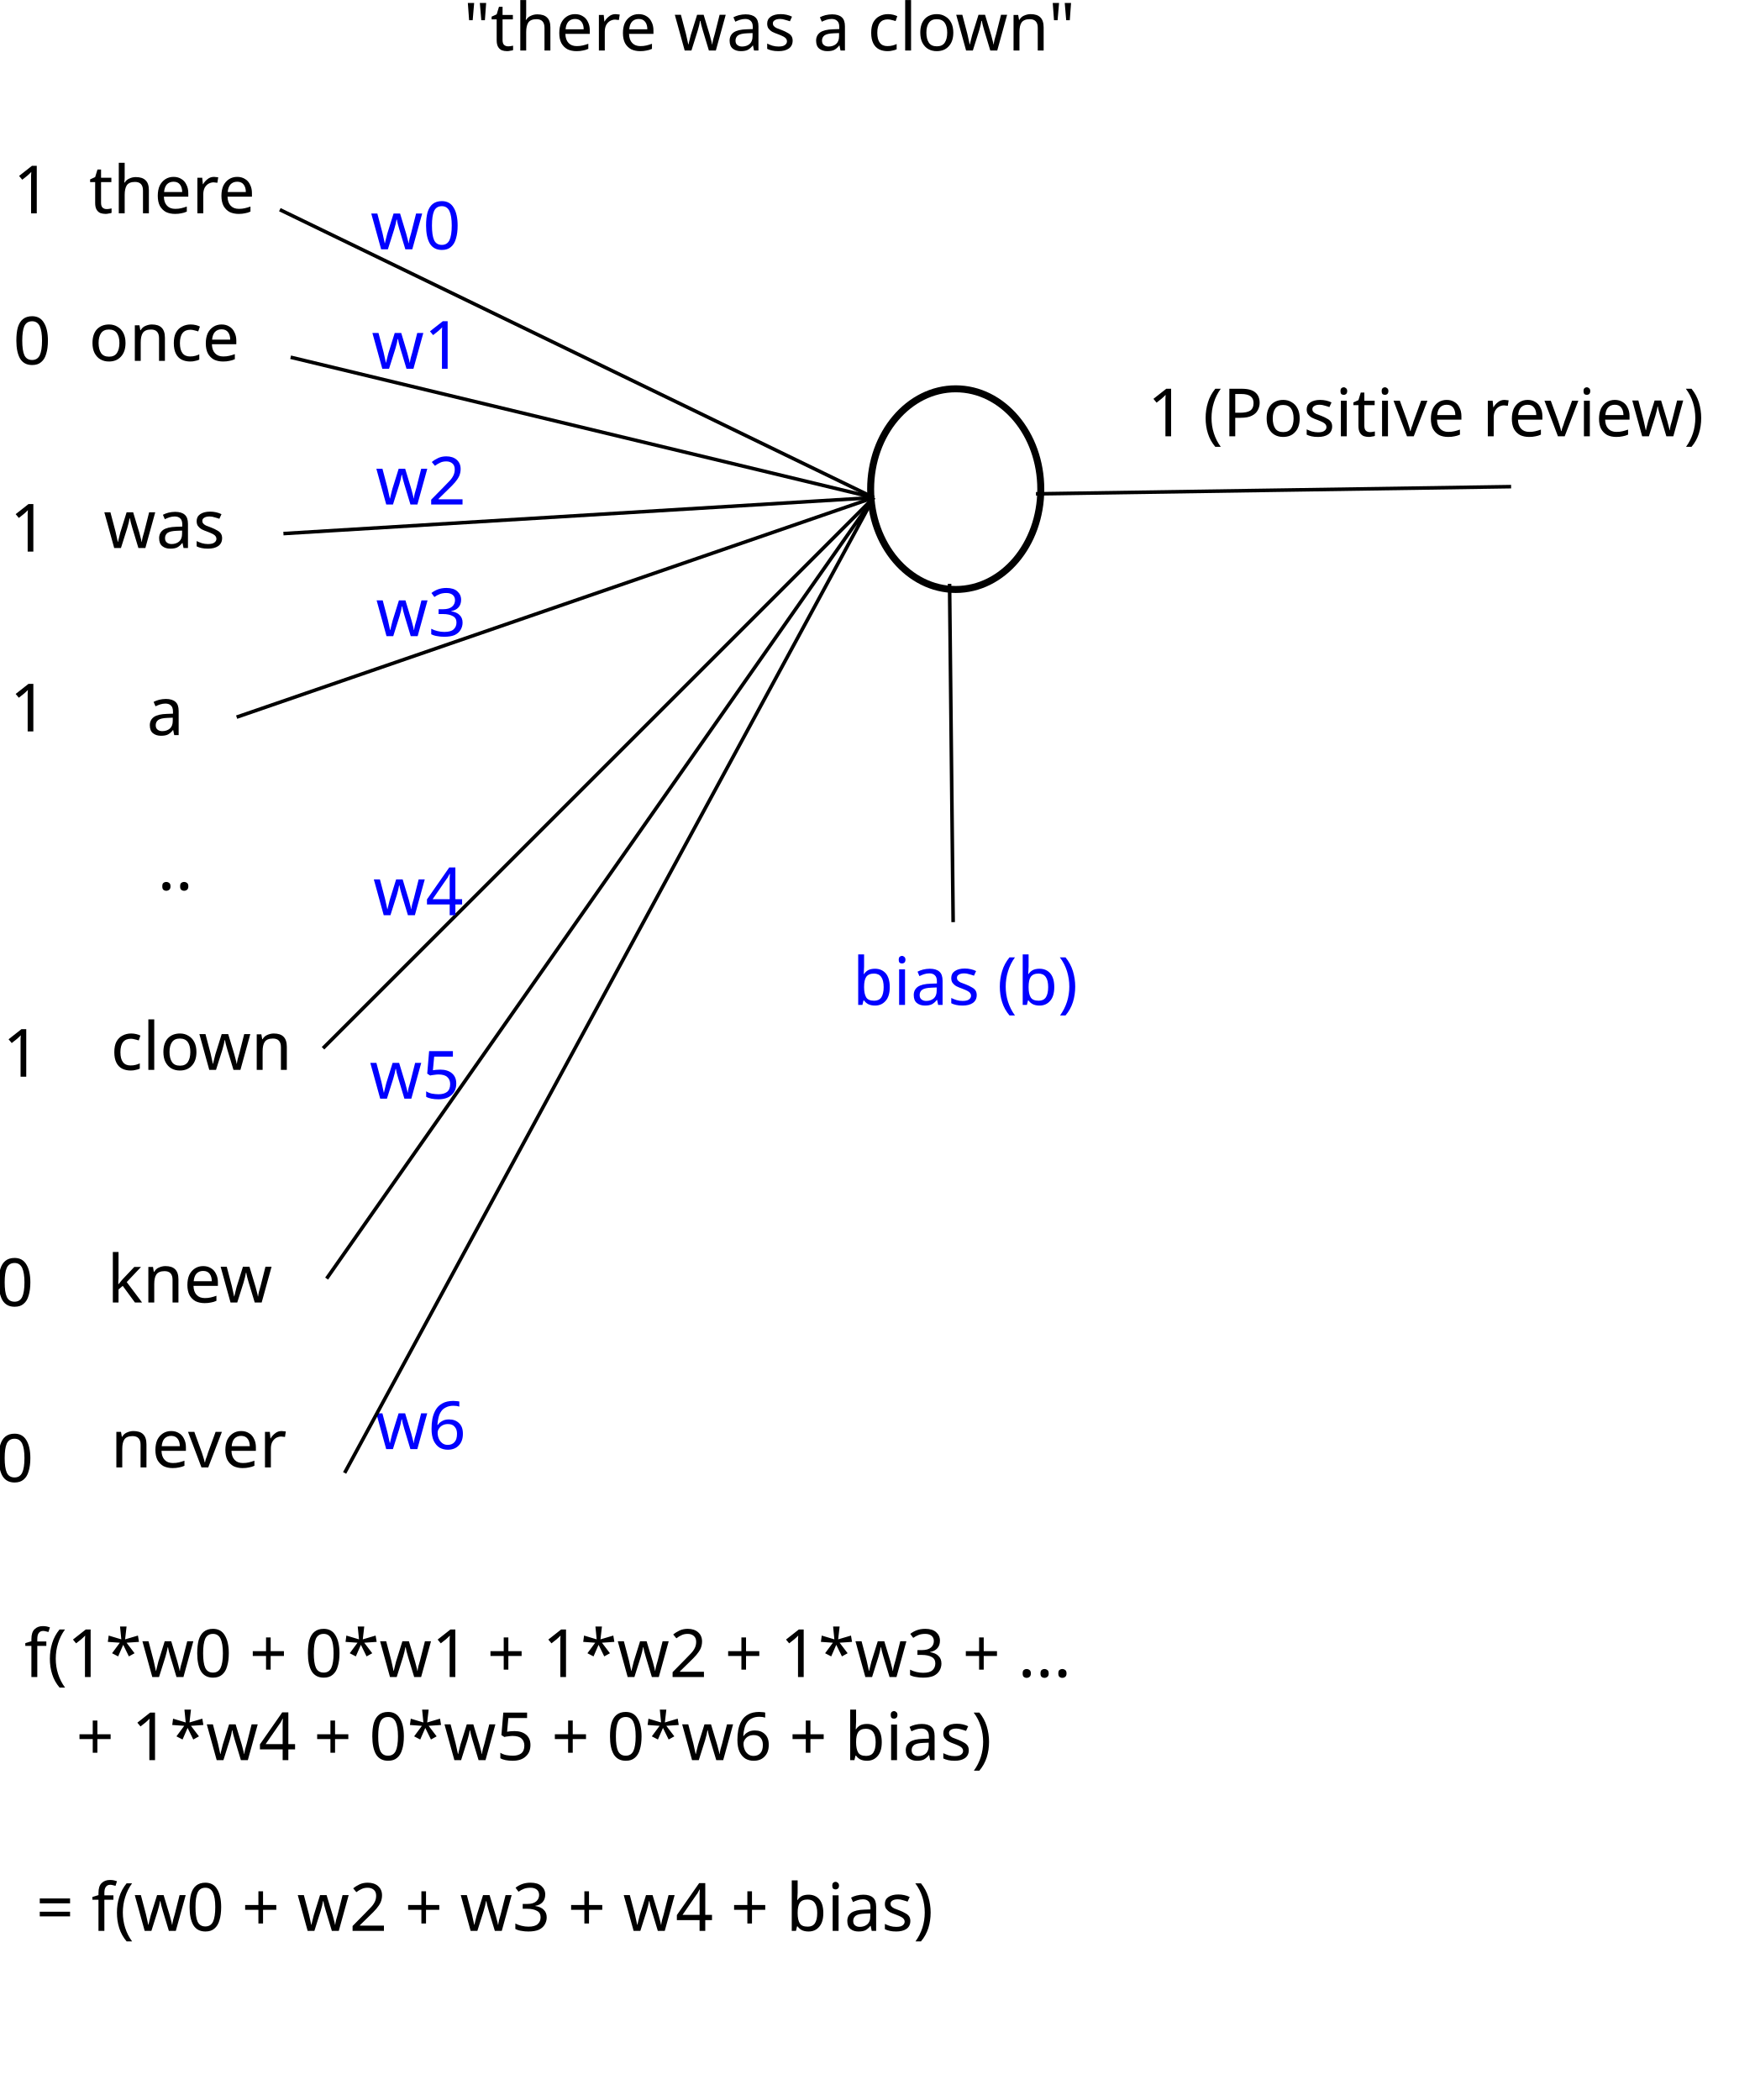
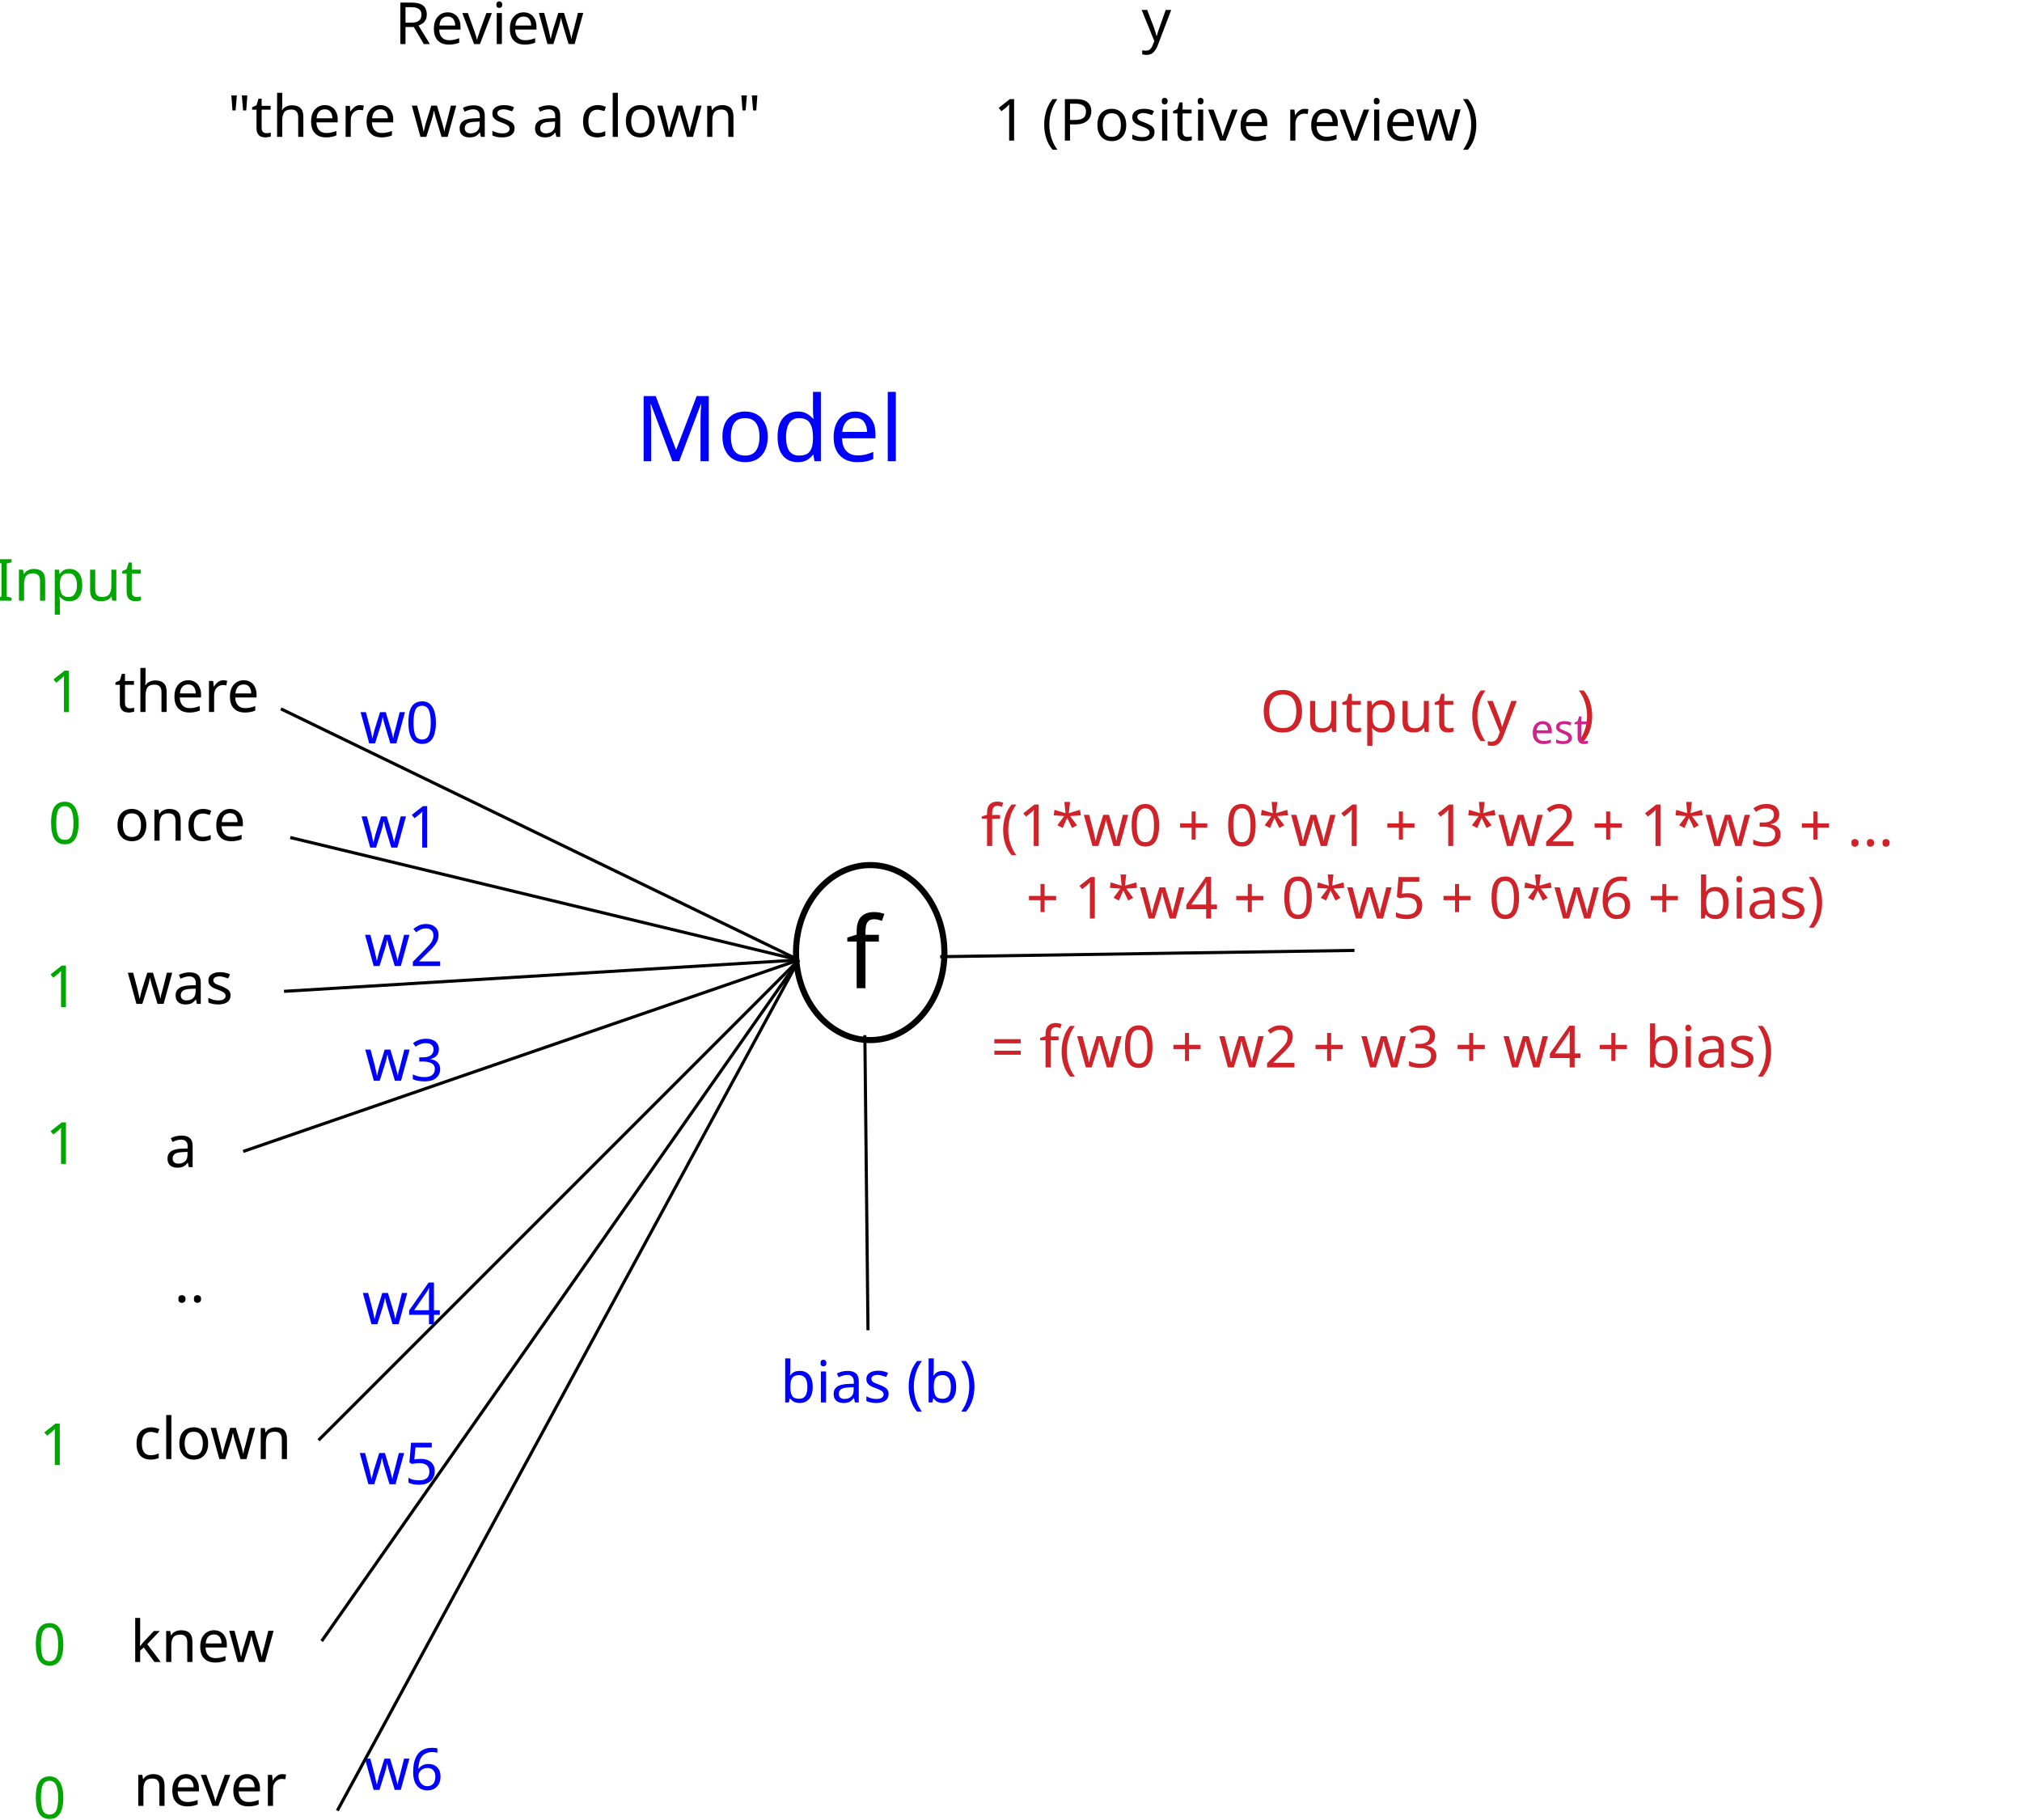
- <svg xmlns="http://www.w3.org/2000/svg" width="130.29mm" height="155.949mm" viewBox="0 0 130.29 155.949" version="1.1" id="svg8">
+ <svg xmlns="http://www.w3.org/2000/svg" width="172.179mm" height="154.896mm" viewBox="0 0 172.179 154.896" version="1.1" id="svg8">
  <defs id="defs2" />
-   <g id="layer1" transform="translate(4.741815,-133.9782)">
-     <ellipse style="fill:none;fill-opacity:1;stroke:#000000;stroke-width:0.519;stroke-miterlimit:100;stroke-dasharray:none;stroke-dashoffset:0;stroke-opacity:1;paint-order:stroke markers fill" id="path815" cx="66.221" cy="170.303" rx="6.317" ry="7.451" />
-     <text xml:space="preserve" style="font-style:normal;font-weight:normal;font-size:4.939px;line-height:1.25;font-family:sans-serif;letter-spacing:0px;word-spacing:0px;fill:#000000;fill-opacity:1;stroke:none;stroke-width:0.265" x="1.871" y="149.817" id="text823">
-       <tspan id="tspan821" x="1.871" y="149.817" style="stroke-width:0.265">there</tspan>
+   <g id="layer1" transform="translate(2.267629,-120.1999)">
+     <ellipse style="fill:none;fill-opacity:1;stroke:#000000;stroke-width:0.519;stroke-miterlimit:100;stroke-dasharray:none;stroke-dashoffset:0;stroke-opacity:1;paint-order:stroke markers fill" id="path815" cx="71.834" cy="201.306" rx="6.317" ry="7.451" />
+     <text xml:space="preserve" style="font-style:normal;font-weight:normal;font-size:4.939px;line-height:1.25;font-family:sans-serif;letter-spacing:0px;word-spacing:0px;fill:#000000;fill-opacity:1;stroke:none;stroke-width:0.265" x="7.484" y="180.82" id="text823">
+       <tspan id="tspan821" x="7.484" y="180.82" style="stroke-width:0.265">there</tspan>
    </text>
-     <text xml:space="preserve" style="font-style:normal;font-weight:normal;font-size:4.939px;line-height:1.25;font-family:sans-serif;letter-spacing:0px;word-spacing:0px;fill:#000000;fill-opacity:1;stroke:none;stroke-width:0.265" x="1.86" y="160.775" id="text827">
-       <tspan id="tspan825" x="1.86" y="160.775" style="stroke-width:0.265">once</tspan>
+     <text xml:space="preserve" style="font-style:normal;font-weight:normal;font-size:4.939px;line-height:1.25;font-family:sans-serif;letter-spacing:0px;word-spacing:0px;fill:#000000;fill-opacity:1;stroke:none;stroke-width:0.265" x="7.473" y="191.778" id="text827">
+       <tspan id="tspan825" x="7.473" y="191.778" style="stroke-width:0.265">once</tspan>
    </text>
-     <text xml:space="preserve" style="font-style:normal;font-weight:normal;font-size:4.939px;line-height:1.25;font-family:sans-serif;letter-spacing:0px;word-spacing:0px;fill:#000000;fill-opacity:1;stroke:none;stroke-width:0.265" x="2.956" y="174.673" id="text831">
-       <tspan id="tspan829" x="2.956" y="174.673" style="stroke-width:0.265">was</tspan>
+     <text xml:space="preserve" style="font-style:normal;font-weight:normal;font-size:4.939px;line-height:1.25;font-family:sans-serif;letter-spacing:0px;word-spacing:0px;fill:#000000;fill-opacity:1;stroke:none;stroke-width:0.265" x="8.569" y="205.676" id="text831">
+       <tspan id="tspan829" x="8.569" y="205.676" style="stroke-width:0.265">was</tspan>
    </text>
-     <text xml:space="preserve" style="font-style:normal;font-weight:normal;font-size:4.939px;line-height:1.25;font-family:sans-serif;letter-spacing:0px;word-spacing:0px;fill:#000000;fill-opacity:1;stroke:none;stroke-width:0.265" x="6.147" y="188.571" id="text835">
-       <tspan id="tspan833" x="6.147" y="188.571" style="stroke-width:0.265">a</tspan>
+     <text xml:space="preserve" style="font-style:normal;font-weight:normal;font-size:4.939px;line-height:1.25;font-family:sans-serif;letter-spacing:0px;word-spacing:0px;fill:#000000;fill-opacity:1;stroke:none;stroke-width:0.265" x="11.76" y="219.574" id="text835">
+       <tspan id="tspan833" x="11.76" y="219.574" style="stroke-width:0.265">a</tspan>
    </text>
-     <text xml:space="preserve" style="font-style:normal;font-weight:normal;font-size:4.939px;line-height:1.25;font-family:sans-serif;letter-spacing:0px;word-spacing:0px;fill:#000000;fill-opacity:1;stroke:none;stroke-width:0.265" x="6.949" y="200.064" id="text839">
-       <tspan id="tspan837" x="6.949" y="200.064" style="stroke-width:0.265">..</tspan>
+     <text xml:space="preserve" style="font-style:normal;font-weight:normal;font-size:4.939px;line-height:1.25;font-family:sans-serif;letter-spacing:0px;word-spacing:0px;fill:#000000;fill-opacity:1;stroke:none;stroke-width:0.265" x="12.562" y="231.067" id="text839">
+       <tspan id="tspan837" x="12.562" y="231.067" style="stroke-width:0.265">..</tspan>
    </text>
-     <text xml:space="preserve" style="font-style:normal;font-weight:normal;font-size:4.939px;line-height:1.25;font-family:sans-serif;letter-spacing:0px;word-spacing:0px;fill:#000000;fill-opacity:1;stroke:none;stroke-width:0.265" x="3.48" y="213.427" id="text843">
-       <tspan id="tspan841" x="3.48" y="213.427" style="stroke-width:0.265">clown</tspan>
+     <text xml:space="preserve" style="font-style:normal;font-weight:normal;font-size:4.939px;line-height:1.25;font-family:sans-serif;letter-spacing:0px;word-spacing:0px;fill:#000000;fill-opacity:1;stroke:none;stroke-width:0.265" x="9.093" y="244.43" id="text843">
+       <tspan id="tspan841" x="9.093" y="244.43" style="stroke-width:0.265">clown</tspan>
    </text>
-     <text xml:space="preserve" style="font-style:normal;font-weight:normal;font-size:4.939px;line-height:1.25;font-family:sans-serif;letter-spacing:0px;word-spacing:0px;fill:#000000;fill-opacity:1;stroke:none;stroke-width:0.265" x="3.213" y="230.703" id="text847">
-       <tspan id="tspan845" x="3.213" y="230.703" style="stroke-width:0.265">knew</tspan>
+     <text xml:space="preserve" style="font-style:normal;font-weight:normal;font-size:4.939px;line-height:1.25;font-family:sans-serif;letter-spacing:0px;word-spacing:0px;fill:#000000;fill-opacity:1;stroke:none;stroke-width:0.265" x="8.825" y="261.706" id="text847">
+       <tspan id="tspan845" x="8.825" y="261.706" style="stroke-width:0.265">knew</tspan>
    </text>
-     <text xml:space="preserve" style="font-style:normal;font-weight:normal;font-size:4.939px;line-height:1.25;font-family:sans-serif;letter-spacing:0px;word-spacing:0px;fill:#000000;fill-opacity:1;stroke:none;stroke-width:0.265" x="3.475" y="242.954" id="text851">
-       <tspan id="tspan849" x="3.475" y="242.954" style="stroke-width:0.265">never</tspan>
+     <text xml:space="preserve" style="font-style:normal;font-weight:normal;font-size:4.939px;line-height:1.25;font-family:sans-serif;letter-spacing:0px;word-spacing:0px;fill:#000000;fill-opacity:1;stroke:none;stroke-width:0.265" x="9.087" y="273.957" id="text851">
+       <tspan id="tspan849" x="9.087" y="273.957" style="stroke-width:0.265">never</tspan>
    </text>
-     <path style="fill:none;stroke:#000000;stroke-width:0.265px;stroke-linecap:butt;stroke-linejoin:miter;stroke-opacity:1" d="m 16.838,160.507 43.298,10.424" id="path853" />
-     <path style="fill:none;stroke:#000000;stroke-width:0.265px;stroke-linecap:butt;stroke-linejoin:miter;stroke-opacity:1" d="m 16.303,173.603 43.832,-2.673" id="path855" />
-     <path style="fill:none;stroke:#000000;stroke-width:0.265px;stroke-linecap:butt;stroke-linejoin:miter;stroke-opacity:1" d="M 12.829,187.234 60.136,170.93" id="path857" />
-     <path style="fill:none;stroke:#000000;stroke-width:0.265px;stroke-linecap:butt;stroke-linejoin:miter;stroke-opacity:1" d="M 19.243,211.823 60.136,170.93" id="path859" />
-     <path style="fill:none;stroke:#000000;stroke-width:0.265px;stroke-linecap:butt;stroke-linejoin:miter;stroke-opacity:1" d="m 16.036,149.549 44.099,21.382" id="path865" />
-     <text xml:space="preserve" style="font-style:normal;font-weight:normal;font-size:4.939px;line-height:1.25;font-family:sans-serif;letter-spacing:0px;word-spacing:0px;fill:#000000;fill-opacity:1;stroke:none;stroke-width:0.265" x="29.667" y="137.731" id="text869">
-       <tspan id="tspan867" x="29.667" y="137.731" style="stroke-width:0.265">"there was a clown"</tspan>
+     <path style="fill:none;stroke:#000000;stroke-width:0.265px;stroke-linecap:butt;stroke-linejoin:miter;stroke-opacity:1" d="m 22.451,191.51 43.298,10.424" id="path853" />
+     <path style="fill:none;stroke:#000000;stroke-width:0.265px;stroke-linecap:butt;stroke-linejoin:miter;stroke-opacity:1" d="m 21.916,204.606 43.832,-2.673" id="path855" />
+     <path style="fill:none;stroke:#000000;stroke-width:0.265px;stroke-linecap:butt;stroke-linejoin:miter;stroke-opacity:1" d="M 18.442,218.237 65.748,201.934" id="path857" />
+     <path style="fill:none;stroke:#000000;stroke-width:0.265px;stroke-linecap:butt;stroke-linejoin:miter;stroke-opacity:1" d="M 24.856,242.826 65.748,201.934" id="path859" />
+     <path style="fill:none;stroke:#000000;stroke-width:0.265px;stroke-linecap:butt;stroke-linejoin:miter;stroke-opacity:1" d="m 21.649,180.552 44.099,21.382" id="path865" />
+     <text xml:space="preserve" style="font-style:normal;font-weight:normal;font-size:4.939px;line-height:1.25;font-family:sans-serif;letter-spacing:0px;word-spacing:0px;fill:#000000;fill-opacity:1;stroke:none;stroke-width:0.265" x="17.105" y="131.851" id="text869">
+       <tspan id="tspan867" x="17.105" y="131.851" style="stroke-width:0.265">"there was a clown"</tspan>
    </text>
-     <text xml:space="preserve" style="font-style:normal;font-weight:normal;font-size:4.939px;line-height:1.25;font-family:sans-serif;letter-spacing:0px;word-spacing:0px;fill:#000000;fill-opacity:1;stroke:none;stroke-width:0.265" x="-3.763" y="149.822" id="text873">
-       <tspan id="tspan871" x="-3.763" y="149.822" style="stroke-width:0.265">1</tspan>
+     <text xml:space="preserve" style="font-style:normal;font-weight:normal;font-size:4.939px;line-height:1.25;font-family:sans-serif;letter-spacing:0px;word-spacing:0px;fill:#00a600;fill-opacity:1;stroke:none;stroke-width:0.265" x="1.849" y="180.826" id="text873">
+       <tspan id="tspan871" x="1.849" y="180.826" style="fill:#00a600;fill-opacity:1;stroke-width:0.265">1</tspan>
    </text>
-     <text xml:space="preserve" style="font-style:normal;font-weight:normal;font-size:4.939px;line-height:1.25;font-family:sans-serif;letter-spacing:0px;word-spacing:0px;fill:#000000;fill-opacity:1;stroke:none;stroke-width:0.265" x="-3.763" y="161.037" id="text877">
-       <tspan id="tspan875" x="-3.763" y="161.037" style="stroke-width:0.265">0</tspan>
+     <text xml:space="preserve" style="font-style:normal;font-weight:normal;font-size:4.939px;line-height:1.25;font-family:sans-serif;letter-spacing:0px;word-spacing:0px;fill:#00a600;fill-opacity:1;stroke:none;stroke-width:0.265" x="1.849" y="192.04" id="text877">
+       <tspan id="tspan875" x="1.849" y="192.04" style="fill:#00a600;fill-opacity:1;stroke-width:0.265">0</tspan>
    </text>
-     <path style="fill:none;stroke:#000000;stroke-width:0.265px;stroke-linecap:butt;stroke-linejoin:miter;stroke-opacity:1" d="m 72.179,170.652 35.28,-0.535" id="path879" />
-     <text xml:space="preserve" style="font-style:normal;font-weight:normal;font-size:4.939px;line-height:1.25;font-family:sans-serif;letter-spacing:0px;word-spacing:0px;fill:#000000;fill-opacity:1;stroke:none;stroke-width:0.265" x="80.464" y="166.377" id="text883">
-       <tspan id="tspan881" x="80.464" y="166.377" style="stroke-width:0.265">1 (Positive review)</tspan>
+     <path style="fill:none;stroke:#000000;stroke-width:0.265px;stroke-linecap:butt;stroke-linejoin:miter;stroke-opacity:1" d="m 77.792,201.656 35.28,-0.535" id="path879" />
+     <text xml:space="preserve" style="font-style:normal;font-weight:normal;font-size:4.939px;line-height:1.25;font-family:sans-serif;letter-spacing:0px;word-spacing:0px;fill:#000000;fill-opacity:1;stroke:none;stroke-width:0.265" x="82.335" y="132.166" id="text883">
+       <tspan id="tspan881" x="82.335" y="132.166" style="stroke-width:0.265">1 (Positive review)</tspan>
    </text>
-     <text xml:space="preserve" style="font-style:normal;font-weight:normal;font-size:4.939px;line-height:1.25;font-family:sans-serif;letter-spacing:0px;word-spacing:0px;fill:#000000;fill-opacity:1;stroke:none;stroke-width:0.265" x="-4.014" y="174.94" id="text887">
-       <tspan id="tspan885" x="-4.014" y="174.94" style="stroke-width:0.265">1</tspan>
+     <text xml:space="preserve" style="font-style:normal;font-weight:normal;font-size:4.939px;line-height:1.25;font-family:sans-serif;letter-spacing:0px;word-spacing:0px;fill:#00a600;fill-opacity:1;stroke:none;stroke-width:0.265" x="1.598" y="205.943" id="text887">
+       <tspan id="tspan885" x="1.598" y="205.943" style="fill:#00a600;fill-opacity:1;stroke-width:0.265">1</tspan>
    </text>
-     <text xml:space="preserve" style="font-style:normal;font-weight:normal;font-size:4.939px;line-height:1.25;font-family:sans-serif;letter-spacing:0px;word-spacing:0px;fill:#000000;fill-opacity:1;stroke:none;stroke-width:0.265" x="-4.014" y="188.293" id="text891">
-       <tspan id="tspan889" x="-4.014" y="188.293" style="stroke-width:0.265">1</tspan>
+     <text xml:space="preserve" style="font-style:normal;font-weight:normal;font-size:4.939px;line-height:1.25;font-family:sans-serif;letter-spacing:0px;word-spacing:0px;fill:#00a600;fill-opacity:1;stroke:none;stroke-width:0.265" x="1.598" y="219.296" id="text891">
+       <tspan id="tspan889" x="1.598" y="219.296" style="fill:#00a600;fill-opacity:1;stroke-width:0.265">1</tspan>
    </text>
-     <text xml:space="preserve" style="font-style:normal;font-weight:normal;font-size:4.939px;line-height:1.25;font-family:sans-serif;letter-spacing:0px;word-spacing:0px;fill:#000000;fill-opacity:1;stroke:none;stroke-width:0.265" x="-4.544" y="213.935" id="text895">
-       <tspan id="tspan893" x="-4.544" y="213.935" style="stroke-width:0.265">1</tspan>
+     <text xml:space="preserve" style="font-style:normal;font-weight:normal;font-size:4.939px;line-height:1.25;font-family:sans-serif;letter-spacing:0px;word-spacing:0px;fill:#00a600;fill-opacity:1;stroke:none;stroke-width:0.265" x="1.069" y="244.938" id="text895">
+       <tspan id="tspan893" x="1.069" y="244.938" style="fill:#00a600;fill-opacity:1;stroke-width:0.265">1</tspan>
    </text>
-     <text xml:space="preserve" style="font-style:normal;font-weight:normal;font-size:4.939px;line-height:1.25;font-family:sans-serif;letter-spacing:0px;word-spacing:0px;fill:#000000;fill-opacity:1;stroke:none;stroke-width:0.265" x="-5.067" y="230.97" id="text899">
-       <tspan id="tspan897" x="-5.067" y="230.97" style="stroke-width:0.265">0</tspan>
+     <text xml:space="preserve" style="font-style:normal;font-weight:normal;font-size:4.939px;line-height:1.25;font-family:sans-serif;letter-spacing:0px;word-spacing:0px;fill:#00a600;fill-opacity:1;stroke:none;stroke-width:0.265" x="0.545" y="261.973" id="text899">
+       <tspan id="tspan897" x="0.545" y="261.973" style="fill:#00a600;fill-opacity:1;stroke-width:0.265">0</tspan>
    </text>
-     <text xml:space="preserve" style="font-style:normal;font-weight:normal;font-size:4.939px;line-height:1.25;font-family:sans-serif;letter-spacing:0px;word-spacing:0px;fill:#000000;fill-opacity:1;stroke:none;stroke-width:0.265" x="-5.067" y="244.023" id="text903">
-       <tspan id="tspan901" x="-5.067" y="244.023" style="stroke-width:0.265">0</tspan>
+     <text xml:space="preserve" style="font-style:normal;font-weight:normal;font-size:4.939px;line-height:1.25;font-family:sans-serif;letter-spacing:0px;word-spacing:0px;fill:#00a600;fill-opacity:1;stroke:none;stroke-width:0.265" x="0.545" y="275.026" id="text903">
+       <tspan id="tspan901" x="0.545" y="275.026" style="fill:#00a600;fill-opacity:1;stroke-width:0.265">0</tspan>
    </text>
-     <path style="fill:none;stroke:#000000;stroke-width:0.265px;stroke-linecap:butt;stroke-linejoin:miter;stroke-opacity:1" d="m 65.764,177.334 0.267,25.123" id="path905" />
-     <text xml:space="preserve" style="font-style:normal;font-weight:normal;font-size:4.939px;line-height:1.25;font-family:sans-serif;letter-spacing:0px;word-spacing:0px;fill:#000000;fill-opacity:1;stroke:none;stroke-width:0.265" x="58.559" y="208.605" id="text909">
-       <tspan id="tspan907" x="58.559" y="208.605" style="fill:#0000ff;fill-opacity:1;stroke-width:0.265">bias (b)</tspan>
+     <path style="fill:none;stroke:#000000;stroke-width:0.265px;stroke-linecap:butt;stroke-linejoin:miter;stroke-opacity:1" d="m 71.377,208.338 0.267,25.123" id="path905" />
+     <text xml:space="preserve" style="font-style:normal;font-weight:normal;font-size:4.939px;line-height:1.25;font-family:sans-serif;letter-spacing:0px;word-spacing:0px;fill:#000000;fill-opacity:1;stroke:none;stroke-width:0.265" x="64.172" y="239.609" id="text909">
+       <tspan id="tspan907" x="64.172" y="239.609" style="fill:#0000ff;fill-opacity:1;stroke-width:0.265">bias (b)</tspan>
    </text>
-     <text xml:space="preserve" style="font-style:normal;font-weight:normal;font-size:4.939px;line-height:1.25;font-family:sans-serif;letter-spacing:0px;word-spacing:0px;fill:#0000ff;fill-opacity:1;stroke:none;stroke-width:0.265" x="22.777" y="152.49" id="text913">
-       <tspan id="tspan911" x="22.777" y="152.49" style="fill:#0000ff;fill-opacity:1;stroke-width:0.265">w0</tspan>
+     <text xml:space="preserve" style="font-style:normal;font-weight:normal;font-size:4.939px;line-height:1.25;font-family:sans-serif;letter-spacing:0px;word-spacing:0px;fill:#0000ff;fill-opacity:1;stroke:none;stroke-width:0.265" x="28.39" y="183.493" id="text913">
+       <tspan id="tspan911" x="28.39" y="183.493" style="fill:#0000ff;fill-opacity:1;stroke-width:0.265">w0</tspan>
    </text>
-     <text xml:space="preserve" style="font-style:normal;font-weight:normal;font-size:4.939px;line-height:1.25;font-family:sans-serif;letter-spacing:0px;word-spacing:0px;fill:#0000ff;fill-opacity:1;stroke:none;stroke-width:0.265" x="22.864" y="161.364" id="text917">
-       <tspan id="tspan915" x="22.864" y="161.364" style="fill:#0000ff;fill-opacity:1;stroke-width:0.265">w1</tspan>
+     <text xml:space="preserve" style="font-style:normal;font-weight:normal;font-size:4.939px;line-height:1.25;font-family:sans-serif;letter-spacing:0px;word-spacing:0px;fill:#0000ff;fill-opacity:1;stroke:none;stroke-width:0.265" x="28.476" y="192.367" id="text917">
+       <tspan id="tspan915" x="28.476" y="192.367" style="fill:#0000ff;fill-opacity:1;stroke-width:0.265">w1</tspan>
    </text>
-     <text xml:space="preserve" style="font-style:normal;font-weight:normal;font-size:4.939px;line-height:1.25;font-family:sans-serif;letter-spacing:0px;word-spacing:0px;fill:#0000ff;fill-opacity:1;stroke:none;stroke-width:0.265" x="23.158" y="171.444" id="text921">
-       <tspan id="tspan919" x="23.158" y="171.444" style="fill:#0000ff;fill-opacity:1;stroke-width:0.265">w2</tspan>
+     <text xml:space="preserve" style="font-style:normal;font-weight:normal;font-size:4.939px;line-height:1.25;font-family:sans-serif;letter-spacing:0px;word-spacing:0px;fill:#0000ff;fill-opacity:1;stroke:none;stroke-width:0.265" x="28.771" y="202.447" id="text921">
+       <tspan id="tspan919" x="28.771" y="202.447" style="fill:#0000ff;fill-opacity:1;stroke-width:0.265">w2</tspan>
    </text>
-     <text xml:space="preserve" style="font-style:normal;font-weight:normal;font-size:4.939px;line-height:1.25;font-family:sans-serif;letter-spacing:0px;word-spacing:0px;fill:#0000ff;fill-opacity:1;stroke:none;stroke-width:0.265" x="23.174" y="181.217" id="text925">
-       <tspan id="tspan923" x="23.174" y="181.217" style="fill:#0000ff;fill-opacity:1;stroke-width:0.265">w3</tspan>
+     <text xml:space="preserve" style="font-style:normal;font-weight:normal;font-size:4.939px;line-height:1.25;font-family:sans-serif;letter-spacing:0px;word-spacing:0px;fill:#0000ff;fill-opacity:1;stroke:none;stroke-width:0.265" x="28.787" y="212.22" id="text925">
+       <tspan id="tspan923" x="28.787" y="212.22" style="fill:#0000ff;fill-opacity:1;stroke-width:0.265">w3</tspan>
    </text>
-     <text xml:space="preserve" style="font-style:normal;font-weight:normal;font-size:4.939px;line-height:1.25;font-family:sans-serif;letter-spacing:0px;word-spacing:0px;fill:#0000ff;fill-opacity:1;stroke:none;stroke-width:0.265" x="22.969" y="201.94" id="text929">
-       <tspan id="tspan927" x="22.969" y="201.94" style="fill:#0000ff;fill-opacity:1;stroke-width:0.265">w4</tspan>
+     <text xml:space="preserve" style="font-style:normal;font-weight:normal;font-size:4.939px;line-height:1.25;font-family:sans-serif;letter-spacing:0px;word-spacing:0px;fill:#0000ff;fill-opacity:1;stroke:none;stroke-width:0.265" x="28.582" y="232.943" id="text929">
+       <tspan id="tspan927" x="28.582" y="232.943" style="fill:#0000ff;fill-opacity:1;stroke-width:0.265">w4</tspan>
    </text>
-     <text xml:space="preserve" style="font-style:normal;font-weight:normal;font-size:4.939px;line-height:1.25;font-family:sans-serif;letter-spacing:0px;word-spacing:0px;fill:#0000ff;fill-opacity:1;stroke:none;stroke-width:0.265" x="22.707" y="215.565" id="text933">
-       <tspan id="tspan931" x="22.707" y="215.565" style="fill:#0000ff;fill-opacity:1;stroke-width:0.265">w5</tspan>
+     <text xml:space="preserve" style="font-style:normal;font-weight:normal;font-size:4.939px;line-height:1.25;font-family:sans-serif;letter-spacing:0px;word-spacing:0px;fill:#0000ff;fill-opacity:1;stroke:none;stroke-width:0.265" x="28.32" y="246.568" id="text933">
+       <tspan id="tspan931" x="28.32" y="246.568" style="fill:#0000ff;fill-opacity:1;stroke-width:0.265">w5</tspan>
    </text>
-     <text xml:space="preserve" style="font-style:normal;font-weight:normal;font-size:4.939px;line-height:1.25;font-family:sans-serif;letter-spacing:0px;word-spacing:0px;fill:#0000ff;fill-opacity:1;stroke:none;stroke-width:0.265" x="23.153" y="241.59" id="text937">
-       <tspan id="tspan935" x="23.153" y="241.59" style="fill:#0000ff;fill-opacity:1;stroke-width:0.265">w6</tspan>
+     <text xml:space="preserve" style="font-style:normal;font-weight:normal;font-size:4.939px;line-height:1.25;font-family:sans-serif;letter-spacing:0px;word-spacing:0px;fill:#0000ff;fill-opacity:1;stroke:none;stroke-width:0.265" x="28.765" y="272.593" id="text937">
+       <tspan id="tspan935" x="28.765" y="272.593" style="fill:#0000ff;fill-opacity:1;stroke-width:0.265">w6</tspan>
    </text>
-     <text xml:space="preserve" style="font-style:normal;font-weight:normal;font-size:4.939px;line-height:1.25;font-family:sans-serif;letter-spacing:0px;word-spacing:0px;fill:#000000;fill-opacity:1;stroke:none;stroke-width:0.265" x="-2.94" y="258.513" id="text941">
-       <tspan id="tspan939" x="-2.94" y="258.513" style="stroke-width:0.265">f(1*w0 + 0*w1 + 1*w2 + 1*w3 + ... </tspan>
-       <tspan x="-2.94" y="264.687" style="stroke-width:0.265" id="tspan882">   + 1*w4 + 0*w5 + 0*w6 + bias)</tspan>
+     <text xml:space="preserve" style="font-style:normal;font-weight:normal;font-size:4.939px;line-height:1.25;font-family:sans-serif;letter-spacing:0px;word-spacing:0px;fill:#cf2329;fill-opacity:1;stroke:none;stroke-width:0.265" x="81.25" y="192.23" id="text941">
+       <tspan id="tspan939" x="81.25" y="192.23" style="fill:#cf2329;fill-opacity:1;stroke-width:0.265">f(1*w0 + 0*w1 + 1*w2 + 1*w3 + ... </tspan>
+       <tspan x="81.25" y="198.404" style="fill:#cf2329;fill-opacity:1;stroke-width:0.265" id="tspan882">   + 1*w4 + 0*w5 + 0*w6 + bias)</tspan>
    </text>
-     <path style="fill:none;stroke:#000000;stroke-width:0.265px;stroke-linecap:butt;stroke-linejoin:miter;stroke-opacity:1" d="m 19.511,228.928 40.625,-57.998 -39.289,72.43" id="path877" />
-     <text xml:space="preserve" style="font-style:normal;font-weight:normal;font-size:4.939px;line-height:1.25;font-family:sans-serif;letter-spacing:0px;word-spacing:0px;fill:#000000;fill-opacity:1;stroke:none;stroke-width:0.265" x="-2.069" y="277.365" id="text886">
-       <tspan id="tspan884" x="-2.069" y="277.365" style="stroke-width:0.265">= f(w0 + w2 + w3 + w4 + bias)</tspan>
+     <path style="fill:none;stroke:#000000;stroke-width:0.265px;stroke-linecap:butt;stroke-linejoin:miter;stroke-opacity:1" d="m 25.123,259.931 40.625,-57.998 -39.289,72.43" id="path877" />
+     <text xml:space="preserve" style="font-style:normal;font-weight:normal;font-size:4.939px;line-height:1.25;font-family:sans-serif;letter-spacing:0px;word-spacing:0px;fill:#cf2329;fill-opacity:1;stroke:none;stroke-width:0.265" x="82.121" y="211.082" id="text886">
+       <tspan id="tspan884" x="82.121" y="211.082" style="fill:#cf2329;fill-opacity:1;stroke-width:0.265">= f(w0 + w2 + w3 + w4 + bias)</tspan>
+     </text>
+     <text xml:space="preserve" style="font-style:normal;font-weight:normal;font-size:4.939px;line-height:1.25;font-family:sans-serif;letter-spacing:0px;word-spacing:0px;fill:#000000;fill-opacity:1;stroke:none;stroke-width:0.265" x="69.757" y="204.339" id="text878">
+       <tspan id="tspan876" x="69.757" y="204.339" style="font-size:8.467px;stroke-width:0.265">f</tspan>
+     </text>
+     <text xml:space="preserve" style="font-style:normal;font-weight:normal;font-size:4.939px;line-height:1.25;font-family:sans-serif;letter-spacing:0px;word-spacing:0px;fill:#000000;fill-opacity:1;stroke:none;stroke-width:0.265" x="31.34" y="123.952" id="text880">
+       <tspan id="tspan878" x="31.34" y="123.952" style="stroke-width:0.265">Review</tspan>
+     </text>
+     <text xml:space="preserve" style="font-style:normal;font-weight:normal;font-size:4.939px;line-height:1.25;font-family:sans-serif;letter-spacing:0px;word-spacing:0px;fill:#000000;fill-opacity:1;stroke:none;stroke-width:0.265" x="94.95" y="123.685" id="text885">
+       <tspan id="tspan883" x="94.95" y="123.685" style="stroke-width:0.265">y</tspan>
+     </text>
+     <text xml:space="preserve" style="font-style:normal;font-weight:normal;font-size:4.939px;line-height:1.25;font-family:sans-serif;letter-spacing:0px;word-spacing:0px;fill:#000000;fill-opacity:1;stroke:none;stroke-width:0.265" x="51.79" y="159.47" id="text880-3">
+       <tspan id="tspan878-6" x="51.79" y="159.47" style="font-size:7.761px;fill:#0000ff;fill-opacity:1;stroke-width:0.265">Model</tspan>
+     </text>
+     <text xml:space="preserve" style="font-style:normal;font-weight:normal;font-size:4.939px;line-height:1.25;font-family:sans-serif;letter-spacing:0px;word-spacing:0px;fill:#00a600;fill-opacity:1;stroke:none;stroke-width:0.265" x="-2.752" y="171.343" id="text910">
+       <tspan id="tspan908" x="-2.752" y="171.343" style="fill:#00a600;fill-opacity:1;stroke-width:0.265">Input</tspan>
+     </text>
+     <text xml:space="preserve" style="font-style:normal;font-weight:normal;font-size:4.939px;line-height:1.25;font-family:sans-serif;letter-spacing:0px;word-spacing:0px;fill:#cf2329;fill-opacity:1;stroke:none;stroke-width:0.265" x="105.044" y="182.517" id="text914">
+       <tspan id="tspan912" x="105.044" y="182.517" style="fill:#cf2329;fill-opacity:1;stroke-width:0.265">Output (y    ) </tspan>
+     </text>
+     <text xml:space="preserve" style="font-style:normal;font-weight:normal;font-size:4.939px;line-height:1.25;font-family:sans-serif;letter-spacing:0px;word-spacing:0px;fill:#cf238c;fill-opacity:1;stroke:none;stroke-width:0.265" x="128.061" y="183.52" id="text918">
+       <tspan id="tspan916" x="128.061" y="183.52" style="font-size:3.528px;fill:#cf238c;fill-opacity:1;stroke-width:0.265">est</tspan>
    </text>
  </g>
</svg>
